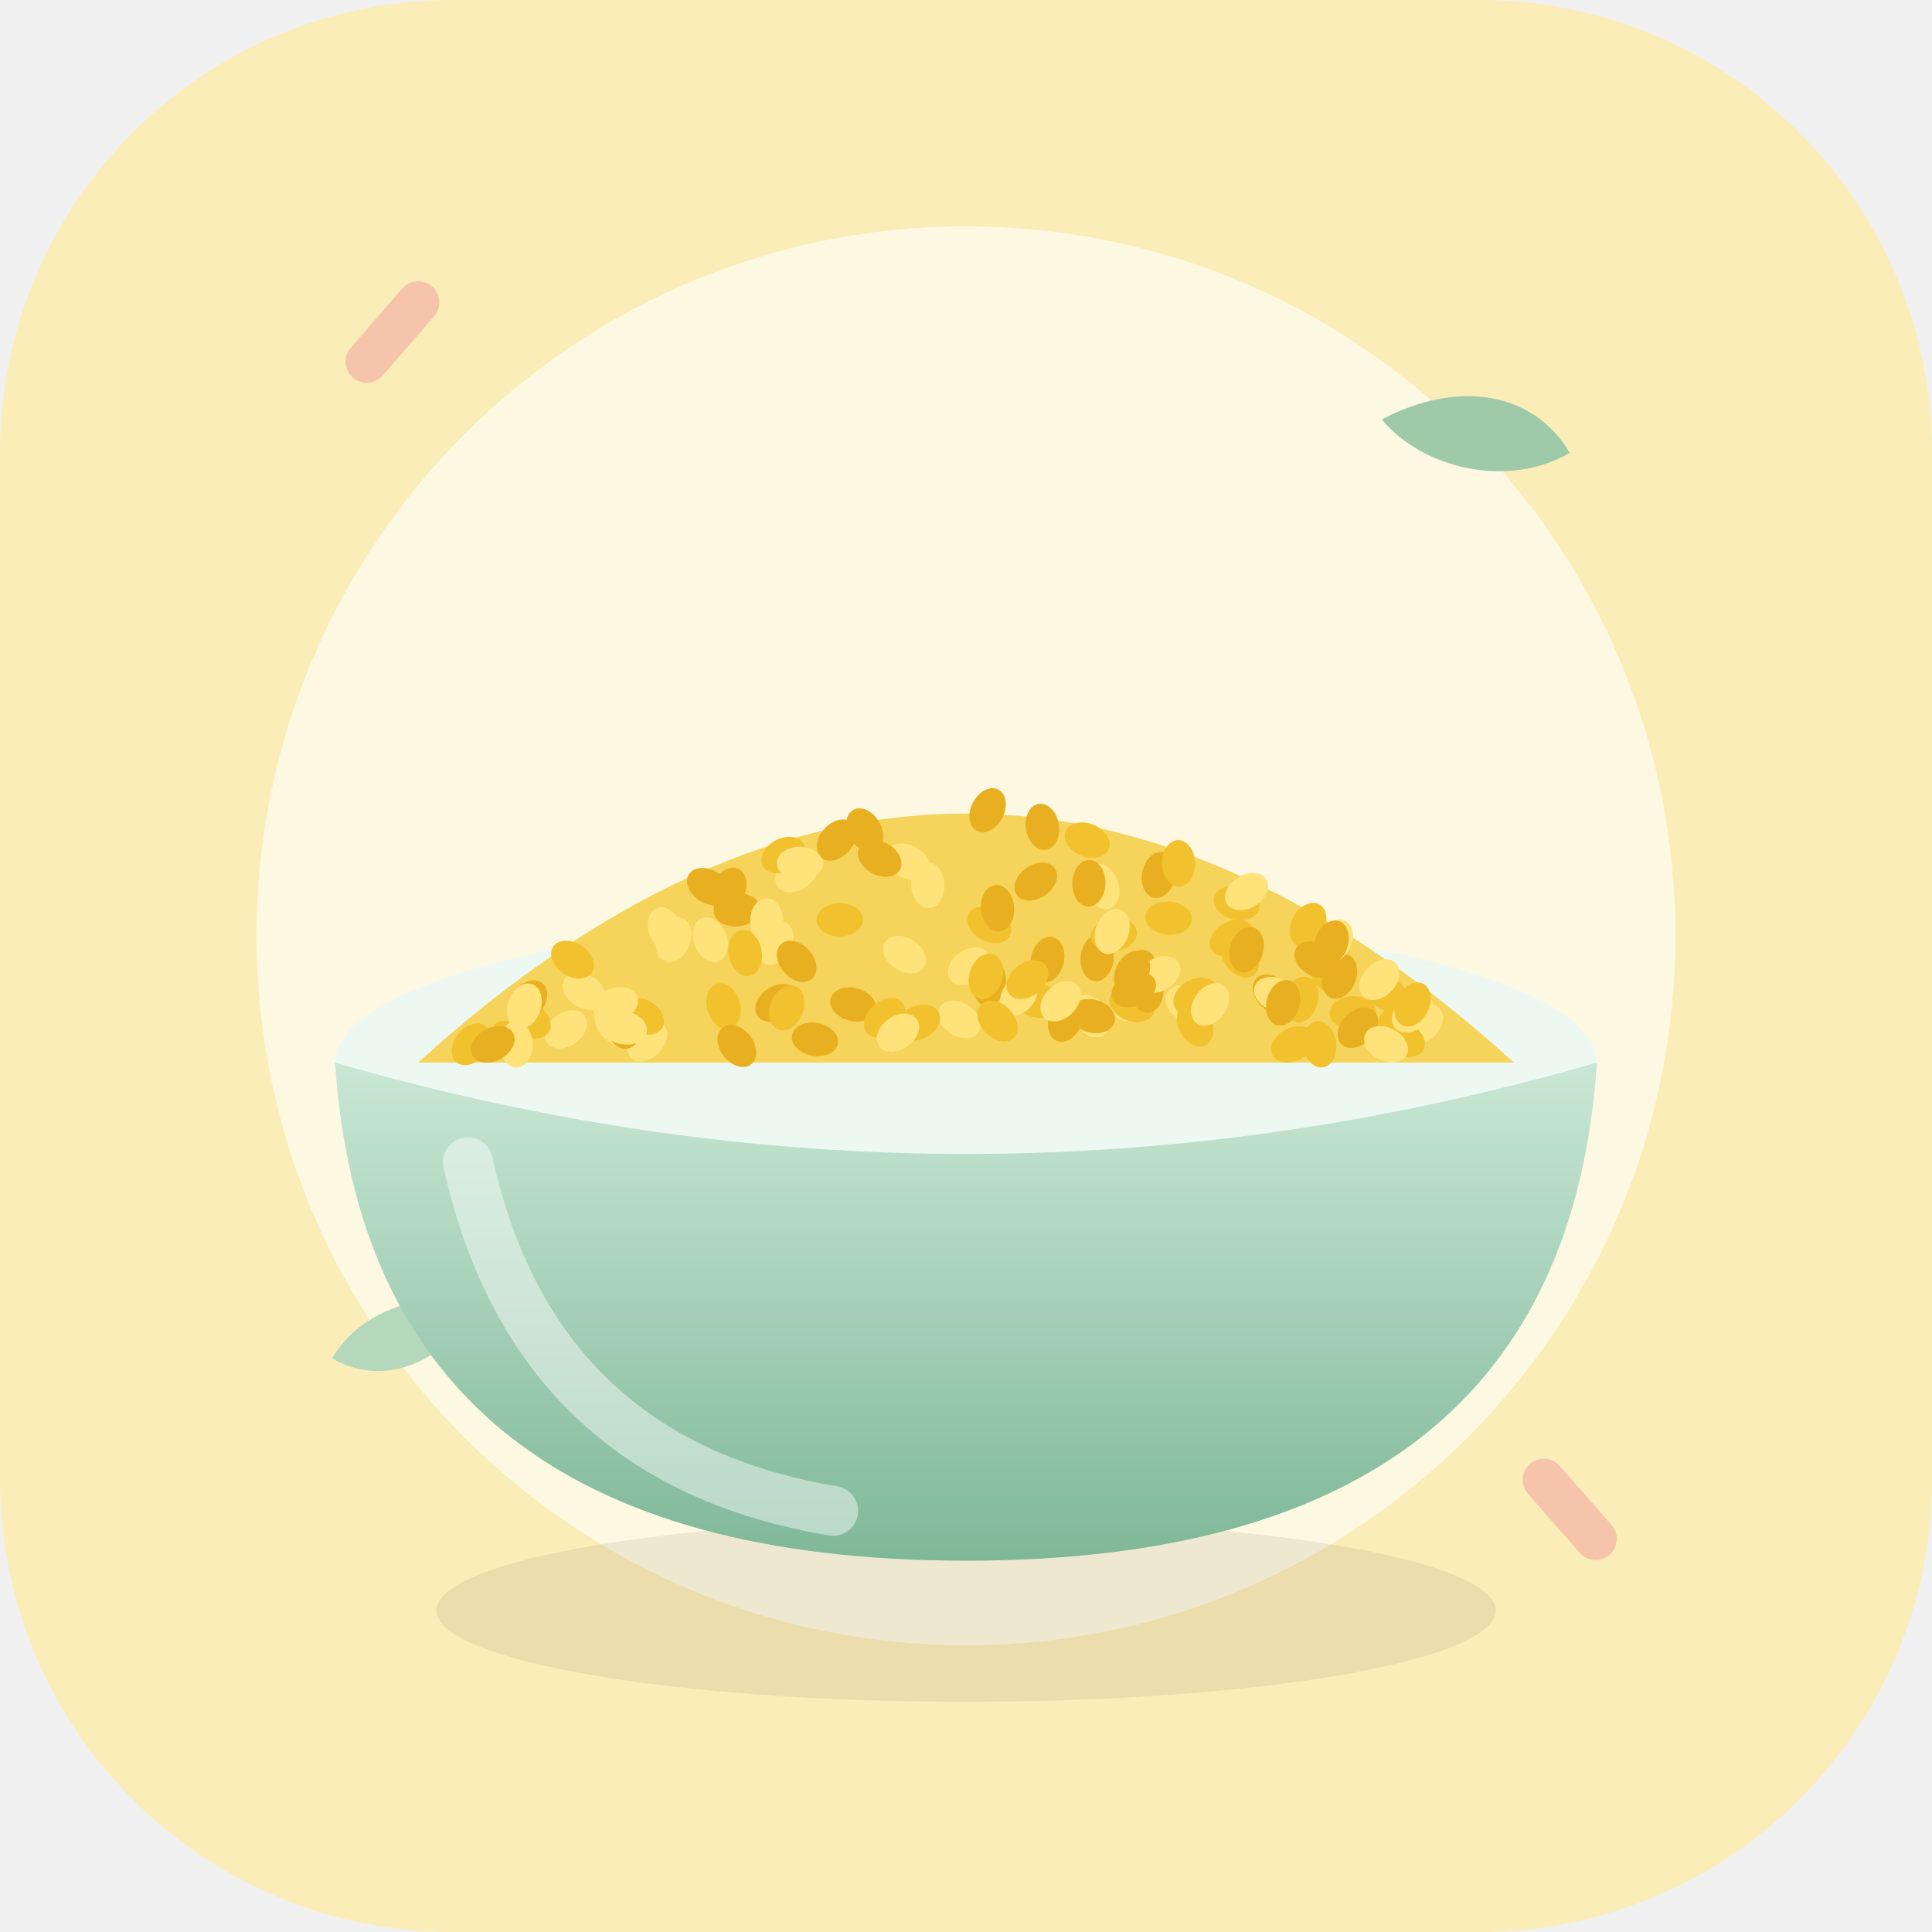
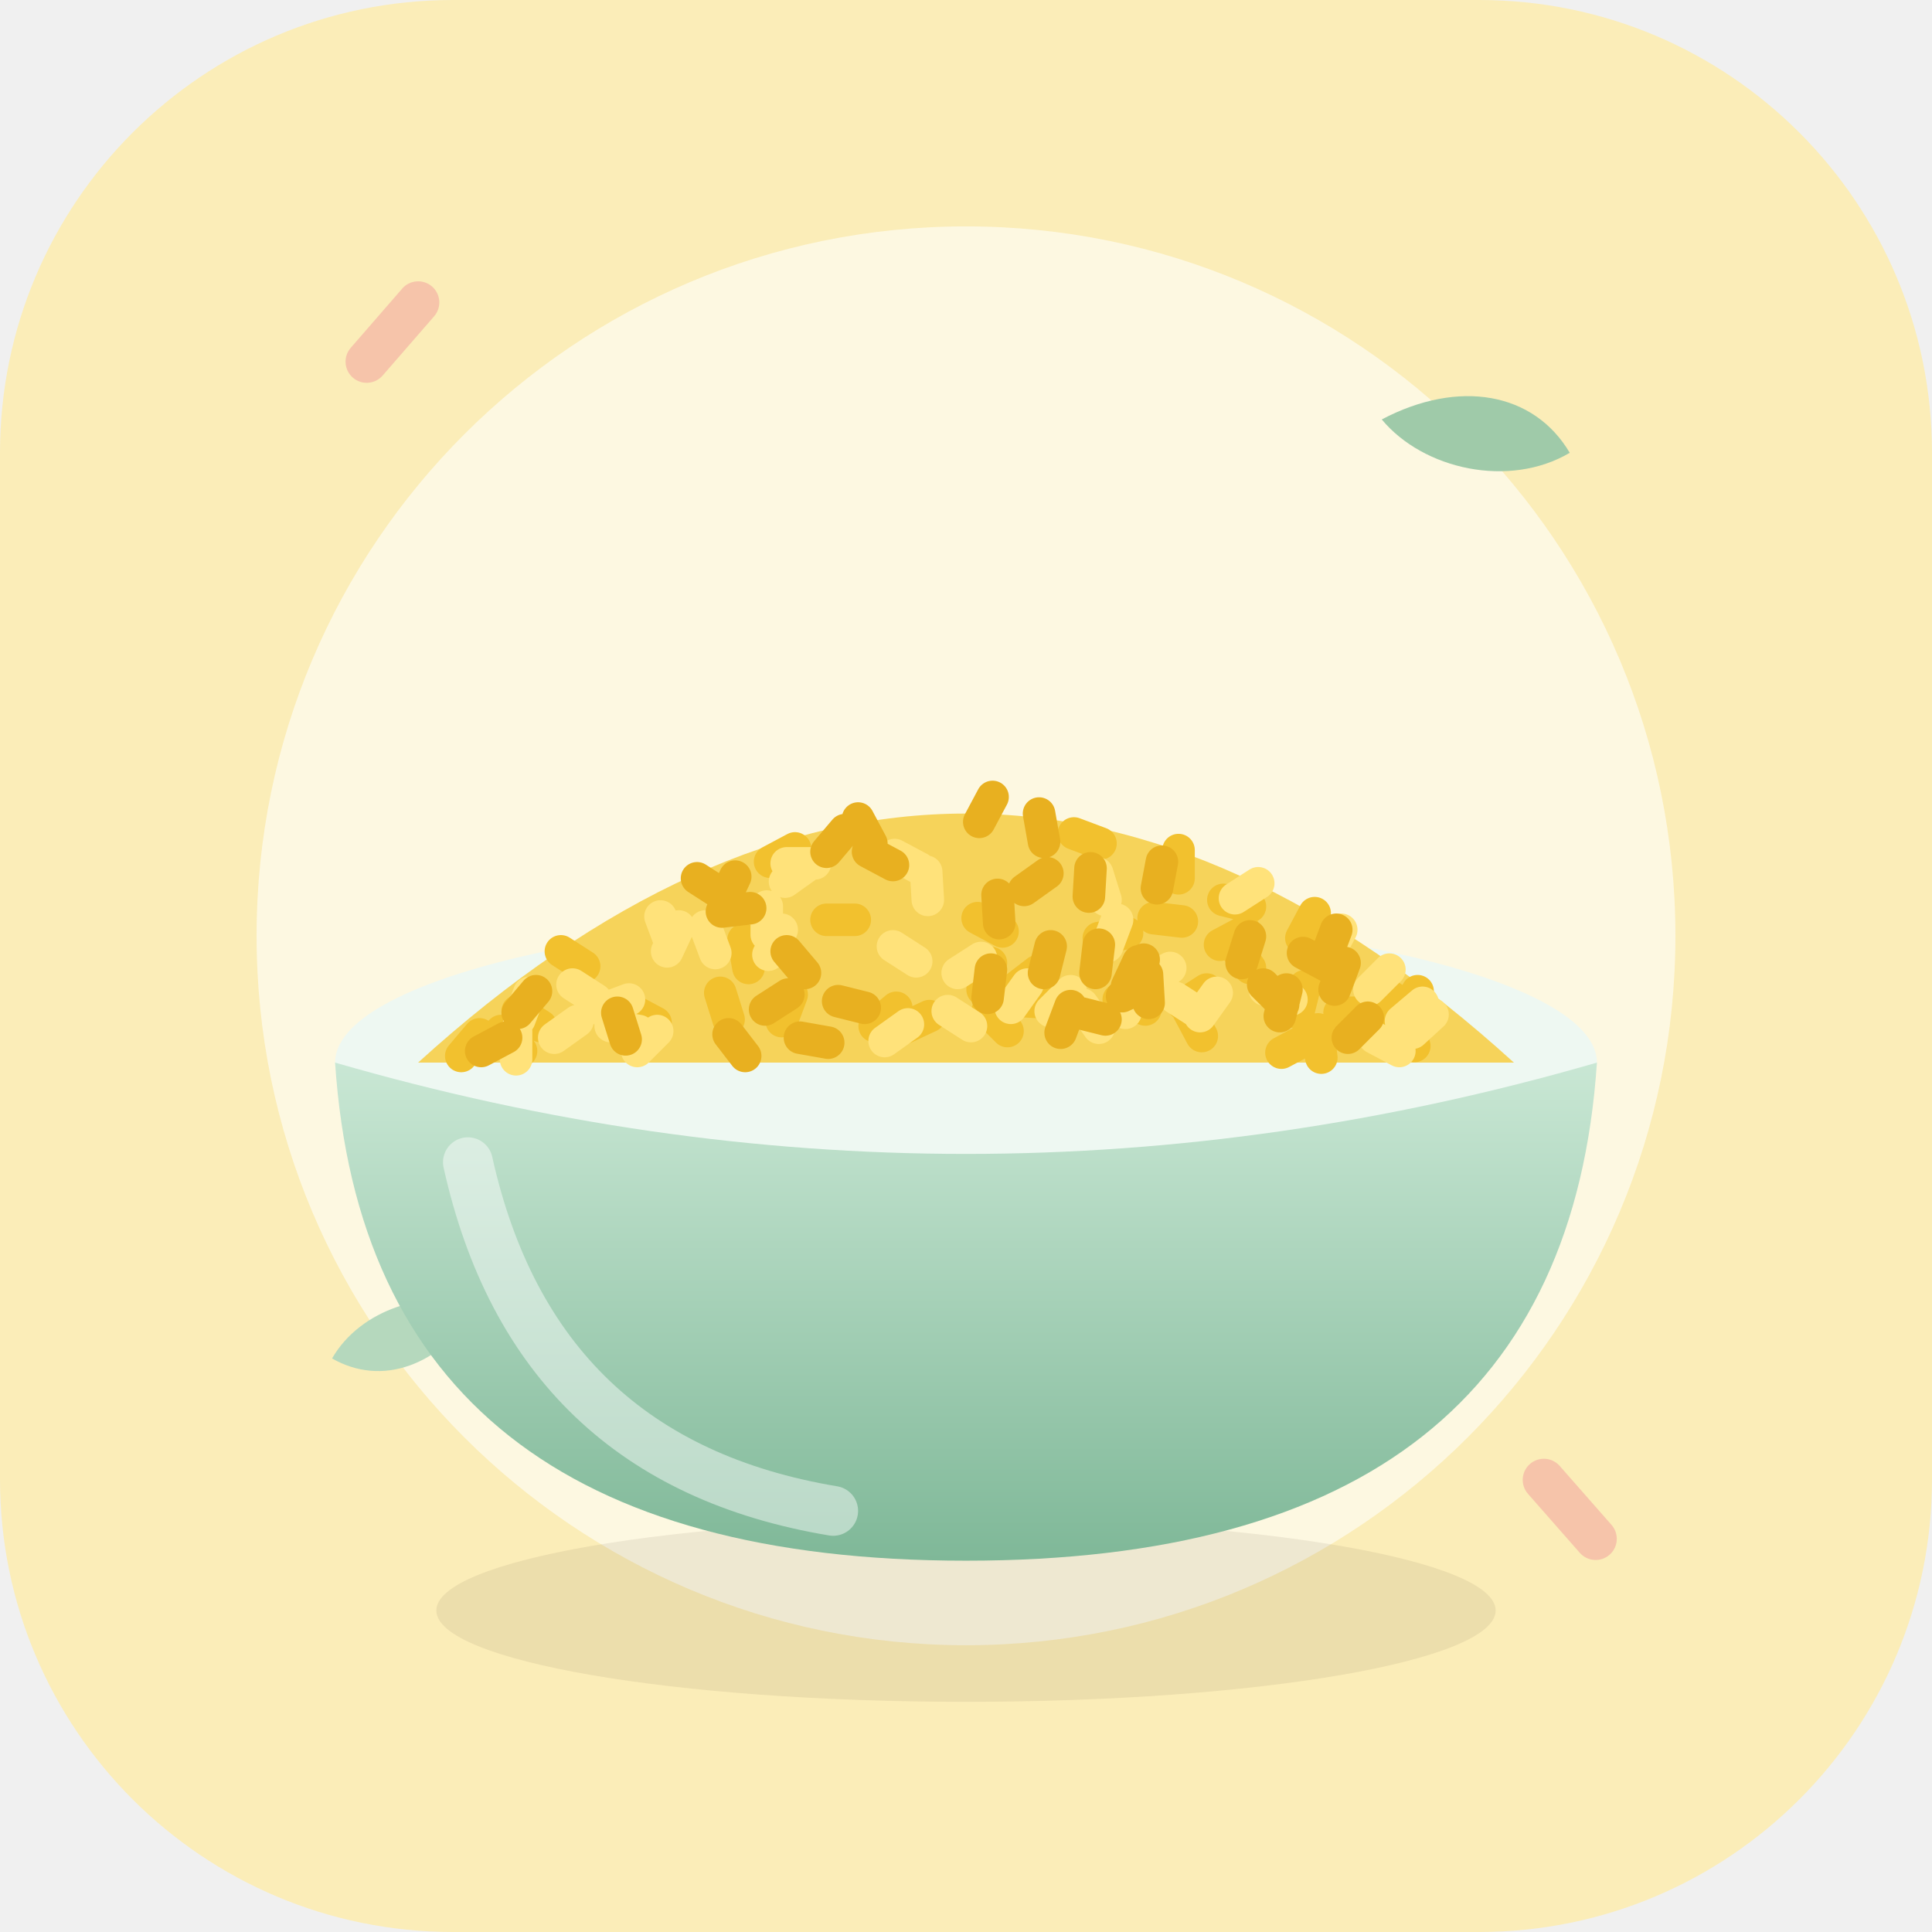
<svg xmlns="http://www.w3.org/2000/svg" viewBox="0 0 128 128">
  <defs>
    <linearGradient id="g0" x1="0" y1="0" x2="0" y2="1">
      <stop offset="0" stop-color="#c9e7d4" />
      <stop offset="1" stop-color="#7fb898" />
    </linearGradient>
  </defs>
  <rect x="0" y="0" width="128" height="128" rx="30" fill="#fbedb8" />
  <circle cx="64" cy="62" r="47" fill="#fefae9" opacity=".85" />
  <path transform="translate(104 30) rotate(208.5) scale(0.8)" d="M0 0C3-5 10-7 15-5C11 1 5 3 0 0Z" fill="#9fcaa9" />
  <path transform="translate(22 90) rotate(-1.1) scale(0.65)" d="M0 0C3-5 10-7 15-5C11 1 5 3 0 0Z" fill="#b5d8bd" />
  <rect x="24.6" y="18" width="2.8" height="8" rx="1.4" fill="#f6c4aa" transform="rotate(41 26 22)" />
  <rect x="102.6" y="96" width="2.8" height="8" rx="1.4" fill="#f6c4aa" transform="rotate(-41.3 104 100)" />
  <g transform="translate(64 66) scale(1.1) translate(-64 -66)">
    <ellipse cx="64" cy="103" rx="31.9" ry="5.5" fill="#6b4f3a" opacity="0.1" />
    <ellipse cx="64" cy="70" rx="38" ry="9" fill="#eef8f2" />
    <path d="M31 70Q64 40 97 70Z" fill="#f6d35a" />
-     <ellipse cx="71.3" cy="56.6" rx="1.4" ry="1" fill="#f2c12e" transform="rotate(22 71.3 56.6)" />
-     <ellipse cx="39.9" cy="68" rx="1.4" ry="1" fill="#ffe27a" transform="rotate(143.9 39.9 68)" />
-     <ellipse cx="57.2" cy="66.5" rx="1.4" ry="1" fill="#e8b020" transform="rotate(14.7 57.2 66.5)" />
-     <ellipse cx="85.7" cy="64.4" rx="1.4" ry="1" fill="#f2c12e" transform="rotate(67.7 85.7 64.4)" />
-     <ellipse cx="71.5" cy="67.2" rx="1.4" ry="1" fill="#ffe27a" transform="rotate(54.3 71.5 67.2)" />
-     <ellipse cx="71.6" cy="67.2" rx="1.4" ry="1" fill="#e8b020" transform="rotate(14.6 71.6 67.2)" />
-     <ellipse cx="37.7" cy="67.4" rx="1.4" ry="1" fill="#f2c12e" transform="rotate(33.9 37.7 67.4)" />
-     <ellipse cx="44.8" cy="68.7" rx="1.4" ry="1" fill="#ffe27a" transform="rotate(133.6 44.8 68.7)" />
-     <ellipse cx="75.6" cy="58.7" rx="1.4" ry="1" fill="#e8b020" transform="rotate(101.8 75.6 58.7)" />
-     <ellipse cx="36.6" cy="68.7" rx="1.4" ry="1" fill="#f2c12e" transform="rotate(44.1 36.6 68.7)" />
-     <ellipse cx="48.6" cy="62.6" rx="1.4" ry="1" fill="#ffe27a" transform="rotate(69 48.6 62.6)" />
-     <ellipse cx="71.9" cy="63.7" rx="1.4" ry="1" fill="#e8b020" transform="rotate(95.2 71.9 63.7)" />
-     <ellipse cx="68.4" cy="66.3" rx="1.4" ry="1" fill="#f2c12e" transform="rotate(4.4 68.4 66.3)" />
-     <ellipse cx="77.3" cy="66.5" rx="1.4" ry="1" fill="#ffe27a" transform="rotate(34.4 77.3 66.5)" />
-     <ellipse cx="56.2" cy="56.6" rx="1.4" ry="1" fill="#e8b020" transform="rotate(131 56.2 56.6)" />
-     <ellipse cx="76.2" cy="61.3" rx="1.4" ry="1" fill="#f2c12e" transform="rotate(5.3 76.2 61.3)" />
-     <ellipse cx="60.5" cy="57.9" rx="1.4" ry="1" fill="#ffe27a" transform="rotate(27.5 60.5 57.9)" />
-     <ellipse cx="70" cy="67.4" rx="1.4" ry="1" fill="#e8b020" transform="rotate(112 70 67.4)" />
-     <ellipse cx="77.8" cy="66" rx="1.4" ry="1" fill="#f2c12e" transform="rotate(149.2 77.8 66)" />
-     <ellipse cx="41" cy="65.7" rx="1.4" ry="1" fill="#ffe27a" transform="rotate(33.2 41 65.7)" />
-     <ellipse cx="82.5" cy="65.9" rx="1.4" ry="1" fill="#e8b020" transform="rotate(44 82.5 65.9)" />
-     <ellipse cx="80.3" cy="60.4" rx="1.4" ry="1" fill="#f2c12e" transform="rotate(15.1 80.3 60.4)" />
-     <ellipse cx="80.9" cy="59.7" rx="1.4" ry="1" fill="#ffe27a" transform="rotate(148.5 80.9 59.7)" />
-     <ellipse cx="52.6" cy="66.4" rx="1.4" ry="1" fill="#e8b020" transform="rotate(146.7 52.6 66.4)" />
-     <ellipse cx="49.4" cy="66.6" rx="1.4" ry="1" fill="#f2c12e" transform="rotate(73.7 49.4 66.6)" />
-     <ellipse cx="91.5" cy="67.7" rx="1.4" ry="1" fill="#ffe27a" transform="rotate(137.3 91.5 67.7)" />
-     <ellipse cx="86.5" cy="64.8" rx="1.4" ry="1" fill="#e8b020" transform="rotate(111.2 86.5 64.8)" />
-     <ellipse cx="87.3" cy="67" rx="1.4" ry="1" fill="#f2c12e" transform="rotate(178.4 87.3 67)" />
-     <ellipse cx="73.7" cy="66.1" rx="1.4" ry="1" fill="#ffe27a" transform="rotate(96.2 73.7 66.1)" />
-     <ellipse cx="65.4" cy="65.2" rx="1.4" ry="1" fill="#e8b020" transform="rotate(98 65.4 65.2)" />
-     <ellipse cx="44.5" cy="67.2" rx="1.4" ry="1" fill="#f2c12e" transform="rotate(29.7 44.5 67.2)" />
-     <ellipse cx="42.8" cy="67.7" rx="1.4" ry="1" fill="#ffe27a" transform="rotate(50.3 42.8 67.7)" />
-     <ellipse cx="37.6" cy="66.3" rx="1.4" ry="1" fill="#e8b020" transform="rotate(129.3 37.6 66.3)" />
-     <ellipse cx="84.6" cy="61.7" rx="1.4" ry="1" fill="#f2c12e" transform="rotate(118.9 84.6 61.7)" />
-     <ellipse cx="60.3" cy="63.5" rx="1.4" ry="1" fill="#ffe27a" transform="rotate(32.4 60.3 63.5)" />
-     <ellipse cx="65.3" cy="54.8" rx="1.4" ry="1" fill="#e8b020" transform="rotate(117.2 65.3 54.8)" />
-     <ellipse cx="34.2" cy="68.9" rx="1.4" ry="1" fill="#f2c12e" transform="rotate(129.3 34.2 68.9)" />
-     <ellipse cx="36.9" cy="68.9" rx="1.4" ry="1" fill="#ffe27a" transform="rotate(88.6 36.9 68.9)" />
-     <ellipse cx="74.5" cy="64.6" rx="1.4" ry="1" fill="#e8b020" transform="rotate(100.5 74.5 64.6)" />
-     <ellipse cx="74" cy="66.5" rx="1.4" ry="1" fill="#f2c12e" transform="rotate(20.6 74 66.5)" />
-     <ellipse cx="53.8" cy="58.6" rx="1.4" ry="1" fill="#ffe27a" transform="rotate(145.1 53.8 58.6)" />
-     <ellipse cx="85.1" cy="63.8" rx="1.4" ry="1" fill="#e8b020" transform="rotate(28.6 85.1 63.8)" />
-     <ellipse cx="40.3" cy="63.8" rx="1.4" ry="1" fill="#f2c12e" transform="rotate(34.1 40.3 63.8)" />
-     <ellipse cx="82.7" cy="65.9" rx="1.4" ry="1" fill="#ffe27a" transform="rotate(22.1 82.7 65.9)" />
-     <ellipse cx="43.3" cy="67.8" rx="1.4" ry="1" fill="#e8b020" transform="rotate(72.7 43.3 67.8)" />
-     <ellipse cx="90.3" cy="68.6" rx="1.4" ry="1" fill="#f2c12e" transform="rotate(23.8 90.3 68.6)" />
-     <ellipse cx="86.2" cy="62.7" rx="1.4" ry="1" fill="#ffe27a" transform="rotate(118.2 86.2 62.7)" />
-     <ellipse cx="48.5" cy="59.4" rx="1.4" ry="1" fill="#e8b020" transform="rotate(31.7 48.5 59.4)" />
-     <ellipse cx="90.1" cy="67.4" rx="1.4" ry="1" fill="#f2c12e" transform="rotate(147.6 90.1 67.4)" />
-     <ellipse cx="52.5" cy="62.8" rx="1.4" ry="1" fill="#ffe27a" transform="rotate(118.2 52.5 62.8)" />
-     <ellipse cx="35.5" cy="68.9" rx="1.4" ry="1" fill="#e8b020" transform="rotate(151 35.5 68.9)" />
-     <ellipse cx="53" cy="57.5" rx="1.4" ry="1" fill="#f2c12e" transform="rotate(152.2 53 57.5)" />
-     <ellipse cx="54" cy="58" rx="1.4" ry="1" fill="#ffe27a" transform="rotate(1.4 54 58)" />
-     <ellipse cx="87.6" cy="67.9" rx="1.4" ry="1" fill="#e8b020" transform="rotate(135.2 87.6 67.9)" />
-     <ellipse cx="84.2" cy="66.2" rx="1.4" ry="1" fill="#f2c12e" transform="rotate(104.7 84.2 66.2)" />
-     <ellipse cx="61.7" cy="59.3" rx="1.4" ry="1" fill="#ffe27a" transform="rotate(86.6 61.7 59.3)" />
-     <ellipse cx="58.8" cy="57.7" rx="1.4" ry="1" fill="#e8b020" transform="rotate(29.5 58.8 57.7)" />
-     <ellipse cx="77.8" cy="67.7" rx="1.4" ry="1" fill="#f2c12e" transform="rotate(63 77.8 67.7)" />
-     <ellipse cx="89.3" cy="68.9" rx="1.4" ry="1" fill="#ffe27a" transform="rotate(27.9 89.3 68.9)" />
-     <ellipse cx="74.9" cy="65.6" rx="1.4" ry="1" fill="#e8b020" transform="rotate(88.1 74.9 65.6)" />
-     <ellipse cx="80" cy="62.5" rx="1.4" ry="1" fill="#f2c12e" transform="rotate(150.1 80 62.5)" />
-     <ellipse cx="75.6" cy="64.7" rx="1.4" ry="1" fill="#ffe27a" transform="rotate(151 75.6 64.7)" />
-     <ellipse cx="83.1" cy="66.4" rx="1.4" ry="1" fill="#e8b020" transform="rotate(105.3 83.1 66.4)" />
-     <ellipse cx="80.5" cy="63.6" rx="1.4" ry="1" fill="#f2c12e" transform="rotate(54.8 80.5 63.6)" />
-     <ellipse cx="42.9" cy="66.5" rx="1.4" ry="1" fill="#ffe27a" transform="rotate(160.6 42.9 66.5)" />
-     <ellipse cx="50.2" cy="60.8" rx="1.4" ry="1" fill="#e8b020" transform="rotate(174.2 50.2 60.8)" />
-     <ellipse cx="89.3" cy="65.8" rx="1.4" ry="1" fill="#f2c12e" transform="rotate(32.2 89.3 65.8)" />
-     <ellipse cx="37.4" cy="66.6" rx="1.4" ry="1" fill="#ffe27a" transform="rotate(109.4 37.4 66.6)" />
-     <ellipse cx="86" cy="62.8" rx="1.4" ry="1" fill="#e8b020" transform="rotate(110 86 62.8)" />
-     <ellipse cx="85.3" cy="68.9" rx="1.4" ry="1" fill="#f2c12e" transform="rotate(82.2 85.3 68.9)" />
-     <ellipse cx="63.6" cy="67.4" rx="1.4" ry="1" fill="#ffe27a" transform="rotate(32.4 63.6 67.4)" />
-     <ellipse cx="53.8" cy="63.9" rx="1.4" ry="1" fill="#e8b020" transform="rotate(48.6 53.8 63.9)" />
-     <ellipse cx="72.9" cy="62.3" rx="1.4" ry="1" fill="#f2c12e" transform="rotate(170.9 72.9 62.3)" />
-     <ellipse cx="88.9" cy="65" rx="1.4" ry="1" fill="#ffe27a" transform="rotate(133.7 88.9 65)" />
-     <ellipse cx="80.9" cy="63.2" rx="1.4" ry="1" fill="#e8b020" transform="rotate(106.8 80.9 63.2)" />
-     <ellipse cx="65.4" cy="61.7" rx="1.4" ry="1" fill="#f2c12e" transform="rotate(28.7 65.4 61.7)" />
-     <ellipse cx="52" cy="61.5" rx="1.4" ry="1" fill="#ffe27a" transform="rotate(88.7 52 61.5)" />
-     <ellipse cx="74.1" cy="65.6" rx="1.4" ry="1" fill="#e8b020" transform="rotate(156.2 74.1 65.6)" />
-     <ellipse cx="76.8" cy="58" rx="1.4" ry="1" fill="#f2c12e" transform="rotate(88.4 76.8 58)" />
-     <ellipse cx="64.2" cy="64.2" rx="1.4" ry="1" fill="#ffe27a" transform="rotate(146.6 64.2 64.2)" />
-     <ellipse cx="68.6" cy="55.8" rx="1.4" ry="1" fill="#e8b020" transform="rotate(80.9 68.6 55.8)" />
-     <ellipse cx="83.7" cy="68.9" rx="1.4" ry="1" fill="#f2c12e" transform="rotate(152.5 83.7 68.9)" />
-     <ellipse cx="72.2" cy="59.4" rx="1.4" ry="1" fill="#ffe27a" transform="rotate(71.6 72.2 59.4)" />
-     <ellipse cx="65.9" cy="60.7" rx="1.4" ry="1" fill="#e8b020" transform="rotate(85.3 65.9 60.7)" />
-     <ellipse cx="50.7" cy="63.4" rx="1.4" ry="1" fill="#f2c12e" transform="rotate(79.6 50.7 63.4)" />
-     <ellipse cx="67.2" cy="65.9" rx="1.4" ry="1" fill="#ffe27a" transform="rotate(125.4 67.2 65.9)" />
-     <ellipse cx="50.2" cy="69" rx="1.4" ry="1" fill="#e8b020" transform="rotate(52.4 50.2 69)" />
-     <ellipse cx="59.1" cy="67.3" rx="1.4" ry="1" fill="#f2c12e" transform="rotate(138.3 59.1 67.3)" />
-     <ellipse cx="46.4" cy="62.6" rx="1.4" ry="1" fill="#ffe27a" transform="rotate(113.1 46.4 62.6)" />
-     <ellipse cx="57.9" cy="56" rx="1.4" ry="1" fill="#e8b020" transform="rotate(59.8 57.9 56)" />
-     <ellipse cx="53.2" cy="66.7" rx="1.4" ry="1" fill="#f2c12e" transform="rotate(110.9 53.2 66.7)" />
-     <ellipse cx="43.4" cy="67.9" rx="1.4" ry="1" fill="#ffe27a" transform="rotate(10.5 43.4 67.9)" />
-     <ellipse cx="68.2" cy="59.1" rx="1.4" ry="1" fill="#e8b020" transform="rotate(145.1 68.2 59.1)" />
-     <ellipse cx="61.1" cy="67.6" rx="1.4" ry="1" fill="#f2c12e" transform="rotate(154.4 61.1 67.6)" />
-     <ellipse cx="90.9" cy="67" rx="1.4" ry="1" fill="#ffe27a" transform="rotate(139.1 90.9 67)" />
-     <ellipse cx="68.9" cy="63.8" rx="1.4" ry="1" fill="#e8b020" transform="rotate(104.2 68.9 63.8)" />
-     <ellipse cx="90.9" cy="66.5" rx="1.4" ry="1" fill="#f2c12e" transform="rotate(116.9 90.9 66.5)" />
-     <ellipse cx="69.7" cy="66.3" rx="1.4" ry="1" fill="#ffe27a" transform="rotate(135.2 69.7 66.3)" />
-     <ellipse cx="71.4" cy="59.2" rx="1.4" ry="1" fill="#e8b020" transform="rotate(91.8 71.4 59.2)" />
-     <ellipse cx="67.7" cy="65" rx="1.4" ry="1" fill="#f2c12e" transform="rotate(141.7 67.7 65)" />
-     <ellipse cx="78.7" cy="66.5" rx="1.4" ry="1" fill="#ffe27a" transform="rotate(125.1 78.7 66.5)" />
-     <ellipse cx="74" cy="64.6" rx="1.4" ry="1" fill="#e8b020" transform="rotate(116.3 74 64.6)" />
-     <ellipse cx="56.4" cy="61.4" rx="1.4" ry="1" fill="#f2c12e" transform="rotate(179.2 56.4 61.4)" />
-     <ellipse cx="59.9" cy="68.2" rx="1.4" ry="1" fill="#ffe27a" transform="rotate(144.1 59.9 68.2)" />
-     <ellipse cx="49.7" cy="59.6" rx="1.4" ry="1" fill="#e8b020" transform="rotate(114.2 49.7 59.6)" />
-     <ellipse cx="65.2" cy="64.8" rx="1.4" ry="1" fill="#f2c12e" transform="rotate(107.7 65.2 64.8)" />
-     <ellipse cx="45.9" cy="62" rx="1.4" ry="1" fill="#ffe27a" transform="rotate(68.1 45.9 62)" />
-     <ellipse cx="54.9" cy="68.6" rx="1.4" ry="1" fill="#e8b020" transform="rotate(10.3 54.9 68.6)" />
-     <ellipse cx="65.9" cy="67.5" rx="1.4" ry="1" fill="#f2c12e" transform="rotate(46 65.9 67.5)" />
-     <ellipse cx="72.8" cy="62.1" rx="1.4" ry="1" fill="#ffe27a" transform="rotate(111.2 72.8 62.1)" />
+     <path d="M70.5 56.2l1.6 0.6M85.4 63.6l0.6 1.6M37 66.9l1.4 0.9M36 68.1l1.2 1.2M67.5 66.3l1.7 0.1M75.3 61.3l1.7 0.2M78.5 65.6l-1.4 0.9M79.5 60.2l1.6 0.4M49.2 65.8l0.5 1.6M88.2 67l-1.7 0M43.8 66.8l1.5 0.8M85 61l-0.8 1.5M34.7 68.3l-1.1 1.3M73.2 66.2l1.6 0.6M39.6 63.3l1.4 0.9M89.5 68.3l1.5 0.7M90.8 66.9l-1.4 0.9M53.7 57.1l-1.5 0.8M84.4 65.4l-0.4 1.6M77.4 66.9l0.8 1.5M80.8 62.1l-1.5 0.8M80.1 62.9l1 1.4M88.6 65.4l1.4 0.9M85.2 68l0.2 1.7M73.7 62.2l-1.7 0.3M64.7 61.3l1.5 0.8M76.8 57.2l0 1.7M84.5 68.6l-1.5 0.8M50.6 62.6l0.3 1.7M59.8 66.7l-1.3 1.1M53.5 65.9l-0.6 1.6M61.8 67.2l-1.5 0.7M91.2 65.7l-0.8 1.5M68.3 64.5l-1.3 1M57.3 61.4l-1.7 0M65.5 64l-0.5 1.6M65.3 66.9l1.2 1.2" fill="none" stroke="#f2c12e" stroke-width="1.96" stroke-linecap="round" stroke-linejoin="round" />
+     <path d="M40.6 67.5l-1.4 1M71 66.5l1 1.4M45.4 68.1l-1.2 1.2M48.3 61.8l0.6 1.6M76.6 66.1l1.4 0.9M59.7 57.5l1.5 0.8M40.3 65.3l1.4 0.9M81.6 59.2l-1.4 0.9M92.1 67.1l-1.2 1.1M73.8 65.3l-0.2 1.7M42.3 67l1.1 1.3M59.6 63l1.4 0.9M36.9 68.1l0 1.7M54.5 58.1l-1.4 1M82 65.6l1.6 0.6M86.6 62l-0.8 1.5M52.9 62l-0.8 1.5M53.2 58l1.7 0M61.6 58.5l0.1 1.7M88.6 68.5l1.5 0.8M76.3 64.3l-1.5 0.8M43.7 66.2l-1.6 0.6M37.7 65.8l-0.6 1.6M62.9 66.9l1.4 0.9M89.5 64.4l-1.2 1.2M52 60.6l0 1.7M64.9 63.7l-1.4 0.9M71.9 58.6l0.5 1.6M67.7 65.3l-1 1.4M46.7 61.8l-0.7 1.5M42.6 67.8l1.7 0.3M91.5 66.4l-1.3 1.1M70.3 65.7l-1.2 1.2M79.1 65.8l-1 1.4M60.5 67.7l-1.4 1M45.6 61.2l0.6 1.6M73.1 61.4l-0.6 1.6" fill="none" stroke="#ffe27a" stroke-width="1.96" stroke-linecap="round" stroke-linejoin="round" />
+     <path d="M56.3 66.3l1.6 0.4M70.8 67l1.6 0.4M75.8 57.9l-0.3 1.6M72 62.9l-0.2 1.7M56.7 56l-1.1 1.3M70.3 66.6l-0.6 1.6M81.9 65.3l1.2 1.2M53.3 65.9l-1.4 0.9M86.8 64l-0.6 1.6M65.5 64.4l-0.2 1.7M38.1 65.7l-1.1 1.3M65.6 54l-0.8 1.5M74.7 63.8l-0.3 1.7M84.3 63.4l1.5 0.8M43 67l0.5 1.6M47.8 58.9l1.4 0.9M36.3 68.5l-1.5 0.8M88.2 67.3l-1.2 1.2M58.1 57.3l1.5 0.8M74.9 64.7l0.1 1.7M83.3 65.6l-0.4 1.6M51 60.7l-1.7 0.2M86.3 62l-0.6 1.6M53.2 63.3l1.1 1.3M81.1 62.4l-0.5 1.6M74.9 65.3l-1.5 0.7M68.4 55l0.3 1.7M65.9 59.9l0.1 1.7M49.7 68.3l1 1.3M57.5 55.3l0.8 1.5M68.9 58.6l-1.4 1M69.1 63l-0.4 1.6M71.5 58.3l-0.1 1.7M74.4 63.9l-0.7 1.5M50.1 58.8l-0.7 1.5M54 68.5l1.7 0.3" fill="none" stroke="#e8b020" stroke-width="1.96" stroke-linecap="round" stroke-linejoin="round" />
    <path d="M26 70Q28 100 64 100Q100 100 102 70Q64 81 26 70Z" fill="url(#g0)" />
    <path d="M34 76Q38 94 56 97" fill="none" stroke="#fff" stroke-width="3" stroke-linecap="round" opacity=".45" />
  </g>
</svg>
